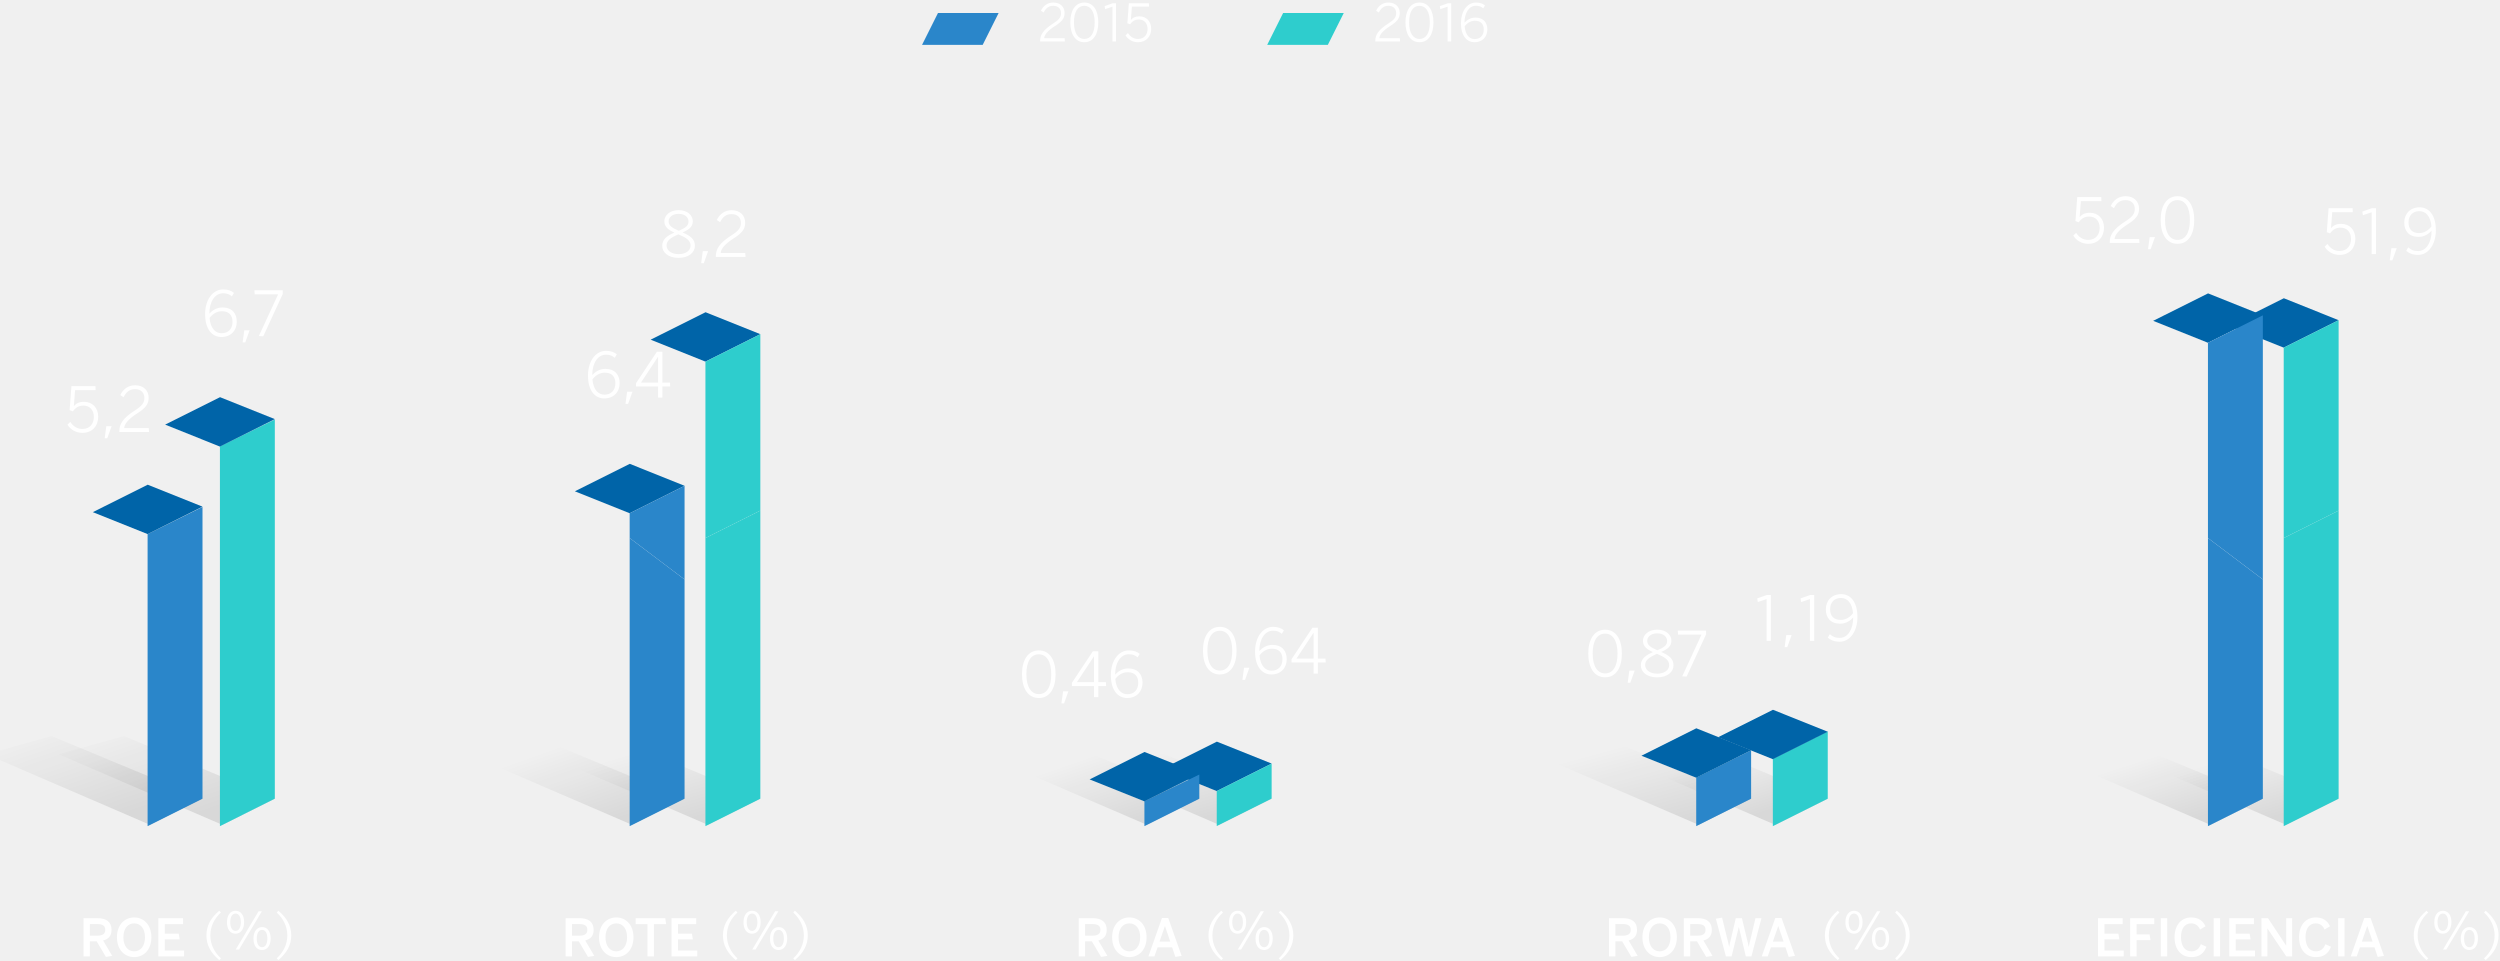
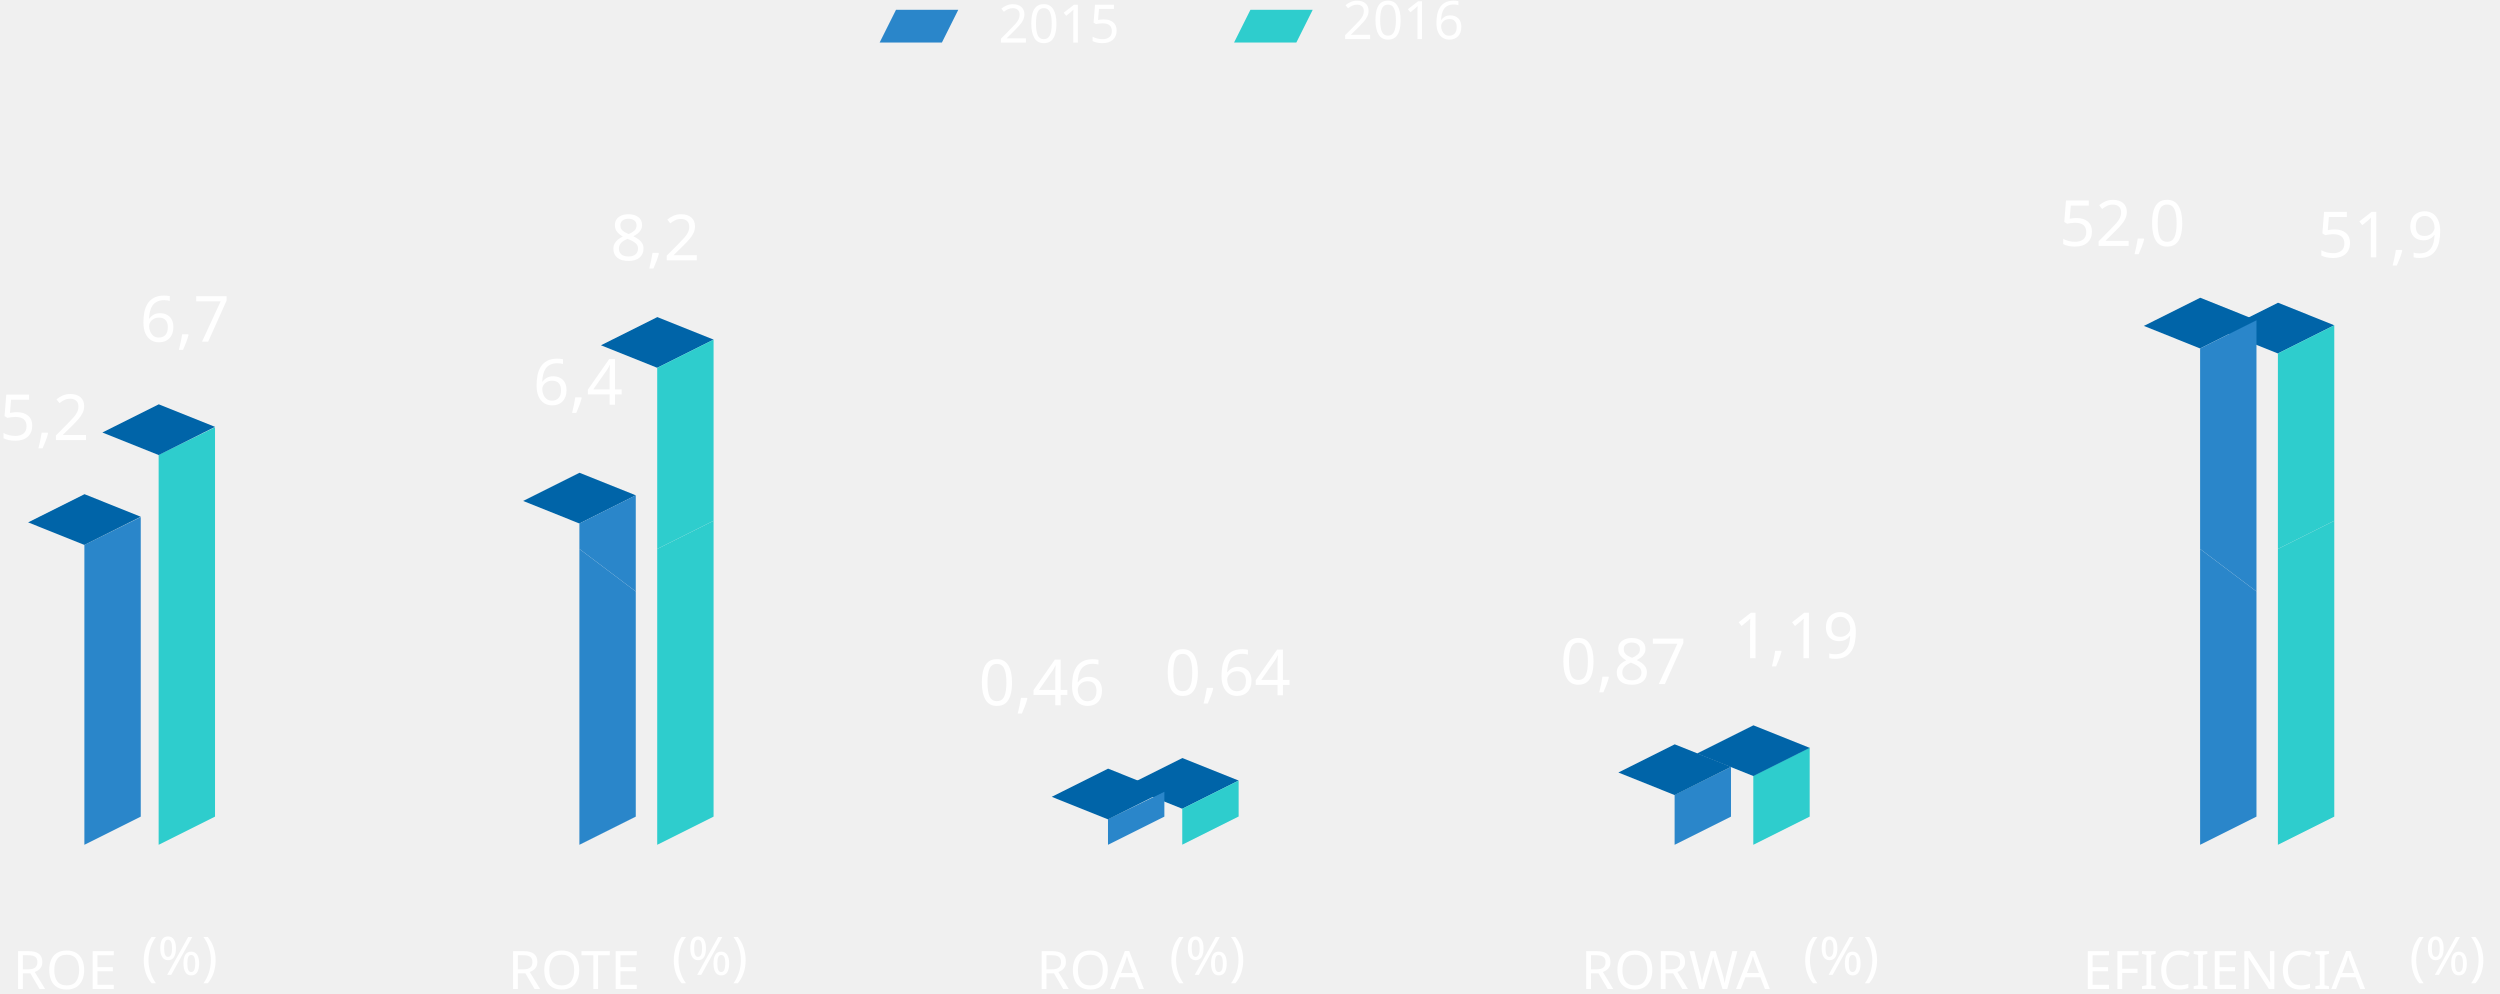
- <svg xmlns="http://www.w3.org/2000/svg" width="726px" height="279px" viewBox="0 0 726 279" version="1.1">
-   <defs>
-     <linearGradient x1="35.884%" y1="37.006%" x2="74.497%" y2="84.213%" id="linearGradient-1">
-       <stop stop-color="#000000" stop-opacity="0" offset="0%" />
-       <stop stop-color="#000000" offset="100%" />
-     </linearGradient>
-     <linearGradient x1="36.727%" y1="33.313%" x2="76.898%" y2="87.941%" id="linearGradient-2">
-       <stop stop-color="#000000" stop-opacity="0" offset="0%" />
-       <stop stop-color="#000000" offset="100%" />
-     </linearGradient>
-     <linearGradient x1="33.44%" y1="34.981%" x2="75.997%" y2="89.4%" id="linearGradient-3">
-       <stop stop-color="#000000" stop-opacity="0" offset="0%" />
-       <stop stop-color="#000000" offset="100%" />
-     </linearGradient>
-     <linearGradient x1="31.646%" y1="30.7%" x2="73.511%" y2="90.682%" id="linearGradient-4">
-       <stop stop-color="#000000" stop-opacity="0" offset="0%" />
-       <stop stop-color="#000000" offset="100%" />
-     </linearGradient>
-     <linearGradient x1="11.127%" y1="0%" x2="77.789%" y2="79.48%" id="linearGradient-5">
-       <stop stop-color="#000000" stop-opacity="0" offset="0%" />
-       <stop stop-color="#000000" offset="100%" />
-     </linearGradient>
-     <linearGradient x1="24.493%" y1="26.359%" x2="78.112%" y2="88.05%" id="linearGradient-6">
-       <stop stop-color="#000000" stop-opacity="0" offset="0%" />
-       <stop stop-color="#000000" offset="100%" />
-     </linearGradient>
-     <linearGradient x1="32.957%" y1="24.402%" x2="78.772%" y2="87.506%" id="linearGradient-7">
-       <stop stop-color="#000000" stop-opacity="0" offset="0%" />
-       <stop stop-color="#000000" offset="100%" />
-     </linearGradient>
-     <linearGradient x1="29.18%" y1="39.907%" x2="75.128%" y2="94.402%" id="linearGradient-8">
-       <stop stop-color="#000000" stop-opacity="0" offset="0%" />
-       <stop stop-color="#000000" offset="100%" />
-     </linearGradient>
-     <linearGradient x1="24.549%" y1="21.126%" x2="73.286%" y2="94.216%" id="linearGradient-9">
-       <stop stop-color="#000000" stop-opacity="0" offset="0%" />
-       <stop stop-color="#000000" offset="100%" />
-     </linearGradient>
-   </defs>
-   <g id="Page-1" stroke="none" stroke-width="1" fill="none" fill-rule="evenodd">
-     <g transform="translate(-4, 0)">
-       <polygon id="Fill-1" fill-opacity="0.1" fill="url(#linearGradient-1)" points="534.778 231.939 490.971 213.764 471.973 219.014 519.507 239.519" />
-       <polygon id="Fill-3" fill="#2ECDCD" points="518.835 239.911 534.778 231.939 534.778 212.417 518.835 220.389" />
-       <polygon id="Fill-4" fill="#0064A8" points="518.835 220.467 534.779 212.495 518.87 206.12 502.926 214.092" />
-       <polygon id="Fill-5" fill-opacity="0.1" fill="url(#linearGradient-2)" points="683.134 231.939 639.328 213.764 620.329 219.014 667.864 239.519" />
-       <polygon id="Fill-7" fill="#2ECDCD" points="667.191 239.911 683.134 231.939 683.134 148.273 667.191 156.245" />
-       <polygon id="Fill-8" fill="#0064A8" points="667.191 100.957 683.135 92.985 667.226 86.61 651.282 94.582" />
-       <polygon id="Fill-9" fill="#2ECDCD" points="667.191 100.957 667.191 156.246 683.134 148.274 683.134 92.985" />
-       <polygon id="Fill-10" fill-opacity="0.1" fill="url(#linearGradient-3)" points="661.131 231.939 617.324 213.764 598.326 219.014 645.861 239.519" />
-       <polygon id="Fill-12" fill="#2A86CA" points="645.188 239.911 661.131 231.939 661.131 168.273 645.188 156.245" />
-       <polygon id="Fill-13" fill="#0064A8" points="645.188 99.544 661.132 91.572 645.223 85.197 629.279 93.169" />
-       <polygon id="Fill-14" fill="#2A86CA" points="645.188 99.544 645.188 156.245 661.131 168.273 661.131 91.572" />
-       <polygon id="Fill-15" fill-opacity="0.1" fill="url(#linearGradient-4)" points="373.285 231.939 329.479 213.764 310.48 219.014 358.015 239.519" />
-       <polygon id="Fill-17" fill="#0064A8" points="357.342 229.717 373.286 221.745 357.377 215.37 341.433 223.342" />
-       <polygon id="Fill-18" fill="#2ECDCD" points="357.342 229.717 357.342 239.881 373.285 231.908 373.285 221.745" />
-       <g id="Group-20" transform="translate(28, 0.736)" fill="#FFFFFF">
-         <path d="M2.105,277 L2.105,272.62 L4.07,272.62 L6.755,277.15 L8.585,276.85 L5.945,272.38 C7.475,271.99 8.39,271.075 8.39,269.305 C8.39,266.95 6.86,265.9 4.235,265.9 L0.26,265.9 L0.26,277 L2.105,277 Z M2.105,267.61 L4.145,267.61 C5.735,267.61 6.56,268.045 6.56,269.275 C6.56,270.535 5.735,270.985 4.145,270.985 L2.105,270.985 L2.105,267.61 Z M14.97,277.21 C17.64,277.21 19.965,275.185 19.965,271.45 C19.965,267.715 17.64,265.69 14.97,265.69 C12.285,265.69 9.96,267.715 9.96,271.45 C9.96,275.185 12.285,277.21 14.97,277.21 Z M14.97,275.53 C13.095,275.53 11.835,273.97 11.835,271.45 C11.835,268.93 13.095,267.415 14.97,267.415 C16.845,267.415 18.105,268.93 18.105,271.45 C18.105,273.97 16.845,275.53 14.97,275.53 Z M29.455,277 L29.455,275.305 L23.86,275.305 L23.86,272.065 L28.18,272.065 L27.91,270.4 L23.86,270.4 L23.86,267.64 L29.155,267.64 L29.155,265.9 L21.985,265.9 L21.985,277 L29.455,277 Z" id="ROE-" />
-         <path d="M40.16,277.565 C38.285,275.855 37.085,273.56 37.085,270.905 C37.085,268.265 38.285,265.97 40.145,264.26 L39.68,263.735 C37.235,265.79 35.945,268.07 35.945,270.905 C35.945,273.755 37.235,276.02 39.68,278.075 L40.16,277.565 Z M44.4,270.41 C45.975,270.41 46.89,269 46.89,267.05 C46.89,265.04 45.945,263.75 44.415,263.75 C42.885,263.75 41.91,265.04 41.91,267.11 C41.91,269.06 42.795,270.41 44.4,270.41 Z M45.42,275 L52.05,263.9 L51.09,263.9 L44.46,275 L45.42,275 Z M44.415,269.6 C43.41,269.6 42.855,268.565 42.855,267.05 C42.855,265.655 43.395,264.56 44.4,264.56 C45.39,264.56 45.945,265.58 45.945,267.08 C45.945,268.49 45.405,269.6 44.415,269.6 Z M52.095,275.15 C53.685,275.15 54.6,273.74 54.6,271.805 C54.6,269.78 53.655,268.49 52.125,268.49 C50.595,268.49 49.605,269.795 49.605,271.85 C49.605,273.8 50.505,275.15 52.095,275.15 Z M52.11,274.34 C51.105,274.34 50.565,273.305 50.565,271.805 C50.565,270.395 51.09,269.3 52.095,269.3 C53.1,269.3 53.64,270.32 53.64,271.82 C53.64,273.23 53.115,274.34 52.11,274.34 Z M56.83,278.075 C59.275,276.02 60.58,273.755 60.58,270.905 C60.58,268.07 59.275,265.79 56.83,263.735 L56.365,264.26 C58.225,265.97 59.44,268.265 59.44,270.905 C59.44,273.56 58.225,275.855 56.365,277.565 L56.83,278.075 Z" id="(%)" />
-         <path d="M382.579,11.315 L382.504,10.355 L376.564,10.355 C376.609,9.365 377.629,8.15 379.624,6.875 C381.754,5.525 382.489,4.565 382.489,3.05 C382.489,1.265 381.244,0.005 379.219,0.005 C377.614,0.005 376.369,0.845 375.619,2.375 L376.414,2.9 C377.059,1.58 377.944,0.95 379.174,0.95 C380.674,0.95 381.454,1.835 381.454,3.11 C381.454,4.31 380.779,5.075 379.114,6.125 C376.189,8 375.394,9.47 375.394,11.075 L375.394,11.315 L382.579,11.315 Z M388.226,11.525 C390.836,11.525 392.276,9.23 392.276,5.765 C392.276,2.3 390.836,0.005 388.226,0.005 C385.616,0.005 384.146,2.3 384.146,5.765 C384.146,9.23 385.616,11.525 388.226,11.525 Z M388.226,10.58 C386.396,10.58 385.211,8.9 385.211,5.765 C385.211,2.63 386.336,0.95 388.226,0.95 C390.041,0.95 391.226,2.63 391.226,5.765 C391.226,8.9 390.101,10.58 388.226,10.58 Z M397.428,11.315 L397.428,0.215 L396.453,0.215 L394.128,1.04 L394.263,1.925 L396.393,1.205 L396.393,11.315 L397.428,11.315 Z M404.2,11.525 C406.495,11.525 407.92,9.935 407.92,7.835 C407.92,5.825 406.795,4.37 404.455,4.37 C403.045,4.37 401.995,5.09 401.29,5.855 C401.29,3.08 402.55,0.935 404.605,0.935 C405.595,0.935 406.135,1.205 406.735,1.685 L407.23,0.845 C406.645,0.365 405.865,0.005 404.62,0.005 C402.07,0.005 400.255,2.54 400.255,5.96 C400.255,9.77 402.04,11.525 404.2,11.525 Z M404.245,10.61 C402.775,10.61 401.56,9.47 401.335,6.92 C402.04,5.945 403.105,5.285 404.335,5.285 C406.135,5.285 406.885,6.38 406.885,7.85 C406.885,9.59 405.82,10.61 404.245,10.61 Z" id="2016" />
-       </g>
-       <path d="M27.946,125.705 C30.772,125.705 32.518,123.707 32.518,121.043 C32.518,118.379 30.808,116.687 28.396,116.687 C26.974,116.687 26.092,117.173 25.444,117.929 L25.804,113.303 L31.762,113.303 L31.726,112.133 L24.742,112.133 L24.22,119.099 L25.174,119.459 C25.894,118.415 26.848,117.785 28.216,117.785 C29.98,117.785 31.258,118.973 31.258,121.097 C31.258,122.861 30.232,124.571 27.928,124.571 C26.326,124.571 25.21,123.725 24.418,122.519 L23.59,123.329 C24.472,124.733 26.02,125.705 27.946,125.705 Z M35.156,127.271 L36.416,123.761 L34.868,123.761 L34.4,127.271 L35.156,127.271 Z M47.28,125.453 L47.19,124.301 L40.062,124.301 C40.116,123.113 41.34,121.655 43.734,120.125 C46.29,118.505 47.172,117.353 47.172,115.535 C47.172,113.393 45.678,111.881 43.248,111.881 C41.322,111.881 39.828,112.889 38.928,114.725 L39.882,115.355 C40.656,113.771 41.718,113.015 43.194,113.015 C44.994,113.015 45.93,114.077 45.93,115.607 C45.93,117.047 45.12,117.965 43.122,119.225 C39.612,121.475 38.658,123.239 38.658,125.165 L38.658,125.453 L47.28,125.453 Z" id="5,2" fill="#FFFFFF" />
-       <g id="Group-22" transform="translate(306, 0.736)" fill="#FFFFFF">
-         <path d="M7.245,11.314 L7.17,10.354 L1.23,10.354 C1.275,9.364 2.295,8.149 4.29,6.874 C6.42,5.524 7.155,4.564 7.155,3.049 C7.155,1.264 5.91,0.004 3.885,0.004 C2.28,0.004 1.035,0.844 0.285,2.374 L1.08,2.899 C1.725,1.579 2.61,0.949 3.84,0.949 C5.34,0.949 6.12,1.834 6.12,3.109 C6.12,4.309 5.445,5.074 3.78,6.124 C0.855,7.999 0.06,9.469 0.06,11.074 L0.06,11.314 L7.245,11.314 Z M12.892,11.524 C15.502,11.524 16.942,9.229 16.942,5.764 C16.942,2.299 15.502,0.004 12.892,0.004 C10.282,0.004 8.812,2.299 8.812,5.764 C8.812,9.229 10.282,11.524 12.892,11.524 Z M12.892,10.579 C11.062,10.579 9.877,8.899 9.877,5.764 C9.877,2.629 11.002,0.949 12.892,0.949 C14.707,0.949 15.892,2.629 15.892,5.764 C15.892,8.899 14.767,10.579 12.892,10.579 Z M22.094,11.314 L22.094,0.214 L21.119,0.214 L18.794,1.039 L18.929,1.924 L21.059,1.204 L21.059,11.314 L22.094,11.314 Z M28.491,11.524 C30.846,11.524 32.301,9.859 32.301,7.639 C32.301,5.419 30.876,4.009 28.866,4.009 C27.681,4.009 26.946,4.414 26.406,5.044 L26.706,1.189 L31.671,1.189 L31.641,0.214 L25.821,0.214 L25.386,6.019 L26.181,6.319 C26.781,5.449 27.576,4.924 28.716,4.924 C30.186,4.924 31.251,5.914 31.251,7.684 C31.251,9.154 30.396,10.579 28.476,10.579 C27.141,10.579 26.211,9.874 25.551,8.869 L24.861,9.544 C25.596,10.714 26.886,11.524 28.491,11.524 Z" id="2015" />
-       </g>
-       <path d="M68.298,97.871 C71.052,97.871 72.762,95.963 72.762,93.443 C72.762,91.031 71.412,89.285 68.604,89.285 C66.912,89.285 65.652,90.149 64.806,91.067 C64.806,87.737 66.318,85.163 68.784,85.163 C69.972,85.163 70.62,85.487 71.34,86.063 L71.934,85.055 C71.232,84.479 70.296,84.047 68.802,84.047 C65.742,84.047 63.564,87.089 63.564,91.193 C63.564,95.765 65.706,97.871 68.298,97.871 Z M68.352,96.773 C66.588,96.773 65.13,95.405 64.86,92.345 C65.706,91.175 66.984,90.383 68.46,90.383 C70.62,90.383 71.52,91.697 71.52,93.461 C71.52,95.549 70.242,96.773 68.352,96.773 Z M75.22,99.437 L76.48,95.927 L74.932,95.927 L74.464,99.437 L75.22,99.437 Z M80.45,97.655 L86.102,85.397 L86.102,84.299 L77.876,84.299 L77.966,85.469 L84.77,85.469 L79.172,97.583 L80.45,97.655 Z" id="6,7" fill="#FFFFFF" />
-       <path d="M179.484,115.709 C182.238,115.709 183.948,113.801 183.948,111.281 C183.948,108.869 182.598,107.123 179.79,107.123 C178.098,107.123 176.838,107.987 175.992,108.905 C175.992,105.575 177.504,103.001 179.97,103.001 C181.158,103.001 181.806,103.325 182.526,103.901 L183.12,102.893 C182.418,102.317 181.482,101.885 179.988,101.885 C176.928,101.885 174.75,104.927 174.75,109.031 C174.75,113.603 176.892,115.709 179.484,115.709 Z M179.538,114.611 C177.774,114.611 176.316,113.243 176.046,110.183 C176.892,109.013 178.17,108.221 179.646,108.221 C181.806,108.221 182.706,109.535 182.706,111.299 C182.706,113.387 181.428,114.611 179.538,114.611 Z M186.406,117.275 L187.666,113.765 L186.118,113.765 L185.65,117.275 L186.406,117.275 Z M196.352,115.457 L196.352,112.235 L198.62,112.235 L198.566,111.101 L196.352,111.101 L196.352,102.137 L194.768,102.137 L188.702,111.281 L188.702,112.235 L195.11,112.235 L195.11,115.457 L196.352,115.457 Z M195.074,103.631 L195.11,103.631 L195.11,111.101 L190.142,111.101 L195.074,103.631 Z" id="6,4" fill="#FFFFFF" />
-       <path d="M201.066,74.885 C204.054,74.885 205.8,73.283 205.8,71.393 C205.8,69.449 204.504,68.495 202.236,67.505 C204.126,66.659 205.188,65.831 205.188,64.247 C205.188,62.609 203.73,61.025 201.066,61.025 C198.456,61.025 196.926,62.609 196.926,64.247 C196.926,65.867 198.024,66.731 199.842,67.541 C197.646,68.495 196.314,69.521 196.314,71.393 C196.314,73.319 198.06,74.885 201.066,74.885 Z M201.12,67.019 C199.086,66.137 198.168,65.507 198.168,64.247 C198.168,63.185 199.158,62.105 201.066,62.105 C203.064,62.105 203.946,63.239 203.946,64.301 C203.946,65.543 203.118,66.155 201.12,67.019 Z M201.066,73.805 C199.032,73.805 197.574,72.779 197.574,71.321 C197.574,69.899 198.636,69.089 200.994,68.045 C203.28,68.999 204.54,69.827 204.54,71.321 C204.54,72.833 203.082,73.805 201.066,73.805 Z M208.384,76.433 L209.644,72.923 L208.096,72.923 L207.628,76.433 L208.384,76.433 Z M220.508,74.615 L220.418,73.463 L213.29,73.463 C213.344,72.275 214.568,70.817 216.962,69.287 C219.518,67.667 220.4,66.515 220.4,64.697 C220.4,62.555 218.906,61.043 216.476,61.043 C214.55,61.043 213.056,62.051 212.156,63.887 L213.11,64.517 C213.884,62.933 214.946,62.177 216.422,62.177 C218.222,62.177 219.158,63.239 219.158,64.769 C219.158,66.209 218.348,67.127 216.35,68.387 C212.84,70.637 211.886,72.401 211.886,74.327 L211.886,74.615 L220.508,74.615 Z" id="8,2" fill="#FFFFFF" />
-       <path d="M305.682,202.703 C308.814,202.703 310.542,199.949 310.542,195.791 C310.542,191.633 308.814,188.879 305.682,188.879 C302.55,188.879 300.786,191.633 300.786,195.791 C300.786,199.949 302.55,202.703 305.682,202.703 Z M305.682,201.569 C303.486,201.569 302.064,199.553 302.064,195.791 C302.064,192.029 303.414,190.013 305.682,190.013 C307.86,190.013 309.282,192.029 309.282,195.791 C309.282,199.553 307.932,201.569 305.682,201.569 Z M313,204.269 L314.26,200.759 L312.712,200.759 L312.244,204.269 L313,204.269 Z M322.946,202.451 L322.946,199.229 L325.214,199.229 L325.16,198.095 L322.946,198.095 L322.946,189.131 L321.362,189.131 L315.296,198.275 L315.296,199.229 L321.704,199.229 L321.704,202.451 L322.946,202.451 Z M321.668,190.625 L321.704,190.625 L321.704,198.095 L316.736,198.095 L321.668,190.625 Z M331.326,202.703 C334.08,202.703 335.79,200.795 335.79,198.275 C335.79,195.863 334.44,194.117 331.632,194.117 C329.94,194.117 328.68,194.981 327.834,195.899 C327.834,192.569 329.346,189.995 331.812,189.995 C333,189.995 333.648,190.319 334.368,190.895 L334.962,189.887 C334.26,189.311 333.324,188.879 331.83,188.879 C328.77,188.879 326.592,191.921 326.592,196.025 C326.592,200.597 328.734,202.703 331.326,202.703 Z M331.38,201.605 C329.616,201.605 328.158,200.237 327.888,197.177 C328.734,196.007 330.012,195.215 331.488,195.215 C333.648,195.215 334.548,196.529 334.548,198.293 C334.548,200.381 333.27,201.605 331.38,201.605 Z" id="0,46" fill="#FFFFFF" />
-       <path d="M358.242,195.863 C361.374,195.863 363.102,193.109 363.102,188.951 C363.102,184.793 361.374,182.039 358.242,182.039 C355.11,182.039 353.346,184.793 353.346,188.951 C353.346,193.109 355.11,195.863 358.242,195.863 Z M358.242,194.729 C356.046,194.729 354.624,192.713 354.624,188.951 C354.624,185.189 355.974,183.173 358.242,183.173 C360.42,183.173 361.842,185.189 361.842,188.951 C361.842,192.713 360.492,194.729 358.242,194.729 Z M365.56,197.429 L366.82,193.919 L365.272,193.919 L364.804,197.429 L365.56,197.429 Z M373.202,195.863 C375.956,195.863 377.666,193.955 377.666,191.435 C377.666,189.023 376.316,187.277 373.508,187.277 C371.816,187.277 370.556,188.141 369.71,189.059 C369.71,185.729 371.222,183.155 373.688,183.155 C374.876,183.155 375.524,183.479 376.244,184.055 L376.838,183.047 C376.136,182.471 375.2,182.039 373.706,182.039 C370.646,182.039 368.468,185.081 368.468,189.185 C368.468,193.757 370.61,195.863 373.202,195.863 Z M373.256,194.765 C371.492,194.765 370.034,193.397 369.764,190.337 C370.61,189.167 371.888,188.375 373.364,188.375 C375.524,188.375 376.424,189.689 376.424,191.453 C376.424,193.541 375.146,194.765 373.256,194.765 Z M386.712,195.611 L386.712,192.389 L388.98,192.389 L388.926,191.255 L386.712,191.255 L386.712,182.291 L385.128,182.291 L379.062,191.435 L379.062,192.389 L385.47,192.389 L385.47,195.611 L386.712,195.611 Z M385.434,183.785 L385.47,183.785 L385.47,191.255 L380.502,191.255 L385.434,183.785 Z" id="0,64" fill="#FFFFFF" />
-       <path d="M470.13,196.691 C473.262,196.691 474.99,193.937 474.99,189.779 C474.99,185.621 473.262,182.867 470.13,182.867 C466.998,182.867 465.234,185.621 465.234,189.779 C465.234,193.937 466.998,196.691 470.13,196.691 Z M470.13,195.557 C467.934,195.557 466.512,193.541 466.512,189.779 C466.512,186.017 467.862,184.001 470.13,184.001 C472.308,184.001 473.73,186.017 473.73,189.779 C473.73,193.541 472.38,195.557 470.13,195.557 Z M477.448,198.257 L478.708,194.747 L477.16,194.747 L476.692,198.257 L477.448,198.257 Z M485.252,196.709 C488.24,196.709 489.986,195.107 489.986,193.217 C489.986,191.273 488.69,190.319 486.422,189.329 C488.312,188.483 489.374,187.655 489.374,186.071 C489.374,184.433 487.916,182.849 485.252,182.849 C482.642,182.849 481.112,184.433 481.112,186.071 C481.112,187.691 482.21,188.555 484.028,189.365 C481.832,190.319 480.5,191.345 480.5,193.217 C480.5,195.143 482.246,196.709 485.252,196.709 Z M485.306,188.843 C483.272,187.961 482.354,187.331 482.354,186.071 C482.354,185.009 483.344,183.929 485.252,183.929 C487.25,183.929 488.132,185.063 488.132,186.125 C488.132,187.367 487.304,187.979 485.306,188.843 Z M485.252,195.629 C483.218,195.629 481.76,194.603 481.76,193.145 C481.76,191.723 482.822,190.913 485.18,189.869 C487.466,190.823 488.726,191.651 488.726,193.145 C488.726,194.657 487.268,195.629 485.252,195.629 Z M493.794,196.475 L499.446,184.217 L499.446,183.119 L491.22,183.119 L491.31,184.289 L498.114,184.289 L492.516,196.403 L493.794,196.475 Z" id="0,87" fill="#FFFFFF" />
-       <path d="M518.262,186.107 L518.262,172.787 L517.092,172.787 L514.302,173.777 L514.464,174.839 L517.02,173.975 L517.02,186.107 L518.262,186.107 Z M523.024,187.925 L524.284,184.415 L522.736,184.415 L522.268,187.925 L523.024,187.925 Z M530.846,186.107 L530.846,172.787 L529.676,172.787 L526.886,173.777 L527.048,174.839 L529.604,173.975 L529.604,186.107 L530.846,186.107 Z M538.524,180.023 C536.364,180.023 535.464,178.709 535.464,176.945 C535.464,174.857 536.724,173.651 538.632,173.651 C540.378,173.651 541.854,175.001 542.124,178.061 C541.278,179.231 540,180.023 538.524,180.023 Z M538.236,186.359 C541.242,186.359 543.402,183.317 543.402,179.213 C543.402,174.641 541.278,172.535 538.686,172.535 C535.932,172.535 534.222,174.443 534.222,176.963 C534.222,179.375 535.572,181.121 538.38,181.121 C540.072,181.121 541.314,180.257 542.16,179.339 C542.178,182.651 540.666,185.243 538.236,185.243 C536.868,185.243 536.202,184.847 535.374,184.163 L534.798,185.171 C535.554,185.837 536.616,186.359 538.236,186.359 Z" id="1,19" fill="#FFFFFF" />
-       <polygon id="Fill-23" fill="#2ECDCD" points="394.233 3.768 389.6 13.034 371.991 13.034 376.624 3.768" />
-       <polygon id="Fill-24" fill="#2A86CA" points="294.001 3.768 289.368 13.034 271.759 13.034 276.392 3.768" />
-       <polygon id="Fill-25" fill-opacity="0.1" fill="url(#linearGradient-5)" points="0 219.013 47.534 239.519 62.805 231.939 18.998 213.765" />
-       <polygon id="Fill-27" fill-opacity="0.1" fill="url(#linearGradient-5)" points="83.808 231.939 40.002 213.764 21.003 219.014 68.538 239.519" />
-       <polygon id="Fill-29" fill-opacity="0.1" fill="url(#linearGradient-6)" points="202.798 231.939 158.991 213.764 139.992 219.014 187.527 239.519" />
-       <polygon id="Fill-31" fill-opacity="0.1" fill="url(#linearGradient-7)" points="224.801 231.939 180.994 213.764 161.996 219.014 209.53 239.519" />
-       <polygon id="Fill-33" fill="#2A86CA" points="46.862 239.911 62.805 231.939 62.805 147.209 46.862 155.103" />
-       <polygon id="Fill-34" fill="#0064A8" points="46.862 155.103 62.806 147.131 46.897 140.756 30.953 148.728" />
-       <polygon id="Fill-35" fill="#2ECDCD" points="67.865 239.911 83.808 231.939 83.808 121.823 67.865 129.643" />
-       <polygon id="Fill-36" fill="#0064A8" points="67.865 129.687 83.809 121.715 67.9 115.34 51.956 123.312" />
-       <g id="Group-38" transform="translate(168, 263.736)" fill="#FFFFFF">
-         <path d="M2.105,14 L2.105,9.62 L4.07,9.62 L6.755,14.15 L8.585,13.85 L5.945,9.38 C7.475,8.99 8.39,8.075 8.39,6.305 C8.39,3.95 6.86,2.9 4.235,2.9 L0.26,2.9 L0.26,14 L2.105,14 Z M2.105,4.61 L4.145,4.61 C5.735,4.61 6.56,5.045 6.56,6.275 C6.56,7.535 5.735,7.985 4.145,7.985 L2.105,7.985 L2.105,4.61 Z M14.97,14.21 C17.64,14.21 19.965,12.185 19.965,8.45 C19.965,4.715 17.64,2.69 14.97,2.69 C12.285,2.69 9.96,4.715 9.96,8.45 C9.96,12.185 12.285,14.21 14.97,14.21 Z M14.97,12.53 C13.095,12.53 11.835,10.97 11.835,8.45 C11.835,5.93 13.095,4.415 14.97,4.415 C16.845,4.415 18.105,5.93 18.105,8.45 C18.105,10.97 16.845,12.53 14.97,12.53 Z M25.9,14 L25.9,4.64 L29.455,4.64 L29.185,2.9 L20.605,2.9 L20.605,4.64 L24.025,4.64 L24.025,14 L25.9,14 Z M38.48,14 L38.48,12.305 L32.885,12.305 L32.885,9.065 L37.205,9.065 L36.935,7.4 L32.885,7.4 L32.885,4.64 L38.18,4.64 L38.18,2.9 L31.01,2.9 L31.01,14 L38.48,14 Z" id="ROTE-" />
-         <path d="M50.16,14.565 C48.285,12.855 47.085,10.56 47.085,7.905 C47.085,5.265 48.285,2.97 50.145,1.26 L49.68,0.735 C47.235,2.79 45.945,5.07 45.945,7.905 C45.945,10.755 47.235,13.02 49.68,15.075 L50.16,14.565 Z M54.4,7.41 C55.975,7.41 56.89,6 56.89,4.05 C56.89,2.04 55.945,0.75 54.415,0.75 C52.885,0.75 51.91,2.04 51.91,4.11 C51.91,6.06 52.795,7.41 54.4,7.41 Z M55.42,12 L62.05,0.9 L61.09,0.9 L54.46,12 L55.42,12 Z M54.415,6.6 C53.41,6.6 52.855,5.565 52.855,4.05 C52.855,2.655 53.395,1.56 54.4,1.56 C55.39,1.56 55.945,2.58 55.945,4.08 C55.945,5.49 55.405,6.6 54.415,6.6 Z M62.095,12.15 C63.685,12.15 64.6,10.74 64.6,8.805 C64.6,6.78 63.655,5.49 62.125,5.49 C60.595,5.49 59.605,6.795 59.605,8.85 C59.605,10.8 60.505,12.15 62.095,12.15 Z M62.11,11.34 C61.105,11.34 60.565,10.305 60.565,8.805 C60.565,7.395 61.09,6.3 62.095,6.3 C63.1,6.3 63.64,7.32 63.64,8.82 C63.64,10.23 63.115,11.34 62.11,11.34 Z M66.83,15.075 C69.275,13.02 70.58,10.755 70.58,7.905 C70.58,5.07 69.275,2.79 66.83,0.735 L66.365,1.26 C68.225,2.97 69.44,5.265 69.44,7.905 C69.44,10.56 68.225,12.855 66.365,14.565 L66.83,15.075 Z" id="(%)" />
-       </g>
-       <polygon id="Fill-39" fill="#2A86CA" points="186.854 239.911 202.797 231.939 202.797 168.273 186.854 156.245" />
-       <polygon id="Fill-40" fill="#0064A8" points="186.854 149.046 202.798 141.074 186.889 134.699 170.945 142.671" />
-       <polygon id="Fill-41" fill="#2A86CA" points="186.854 149.046 186.854 156.246 202.797 168.274 202.797 141.074" />
-       <polygon id="Fill-42" fill="#2ECDCD" points="208.858 239.911 224.801 231.939 224.801 148.273 208.858 156.245" />
-       <polygon id="Fill-43" fill="#0064A8" points="208.858 105.016 224.802 97.044 208.893 90.669 192.949 98.641" />
-       <polygon id="Fill-44" fill="#2ECDCD" points="208.858 105.016 208.858 156.245 224.801 148.274 224.801 97.044" />
-       <path d="M683.424,74.026 C686.25,74.026 687.996,72.028 687.996,69.364 C687.996,66.7 686.286,65.008 683.874,65.008 C682.452,65.008 681.57,65.494 680.922,66.25 L681.282,61.624 L687.24,61.624 L687.204,60.454 L680.22,60.454 L679.698,67.42 L680.652,67.78 C681.372,66.736 682.326,66.106 683.694,66.106 C685.458,66.106 686.736,67.294 686.736,69.418 C686.736,71.182 685.71,72.892 683.406,72.892 C681.804,72.892 680.688,72.046 679.896,70.84 L679.068,71.65 C679.95,73.054 681.498,74.026 683.424,74.026 Z M693.982,73.774 L693.982,60.454 L692.812,60.454 L690.022,61.444 L690.184,62.506 L692.74,61.642 L692.74,73.774 L693.982,73.774 Z M698.744,75.592 L700.004,72.082 L698.456,72.082 L697.988,75.592 L698.744,75.592 Z M706.494,67.69 C704.334,67.69 703.434,66.376 703.434,64.612 C703.434,62.524 704.694,61.318 706.602,61.318 C708.348,61.318 709.824,62.668 710.094,65.728 C709.248,66.898 707.97,67.69 706.494,67.69 Z M706.206,74.026 C709.212,74.026 711.372,70.984 711.372,66.88 C711.372,62.308 709.248,60.202 706.656,60.202 C703.902,60.202 702.192,62.11 702.192,64.63 C702.192,67.042 703.542,68.788 706.35,68.788 C708.042,68.788 709.284,67.924 710.13,67.006 C710.148,70.318 708.636,72.91 706.206,72.91 C704.838,72.91 704.172,72.514 703.344,71.83 L702.768,72.838 C703.524,73.504 704.586,74.026 706.206,74.026 Z" id="51,9" fill="#FFFFFF" />
-       <path d="M610.434,70.804 C613.26,70.804 615.006,68.806 615.006,66.142 C615.006,63.478 613.296,61.786 610.884,61.786 C609.462,61.786 608.58,62.272 607.932,63.028 L608.292,58.402 L614.25,58.402 L614.214,57.232 L607.23,57.232 L606.708,64.198 L607.662,64.558 C608.382,63.514 609.336,62.884 610.704,62.884 C612.468,62.884 613.746,64.072 613.746,66.196 C613.746,67.96 612.72,69.67 610.416,69.67 C608.814,69.67 607.698,68.824 606.906,67.618 L606.078,68.428 C606.96,69.832 608.508,70.804 610.434,70.804 Z M625.294,70.552 L625.204,69.4 L618.076,69.4 C618.13,68.212 619.354,66.754 621.748,65.224 C624.304,63.604 625.186,62.452 625.186,60.634 C625.186,58.492 623.692,56.98 621.262,56.98 C619.336,56.98 617.842,57.988 616.942,59.824 L617.896,60.454 C618.67,58.87 619.732,58.114 621.208,58.114 C623.008,58.114 623.944,59.176 623.944,60.706 C623.944,62.146 623.134,63.064 621.136,64.324 C617.626,66.574 616.672,68.338 616.672,70.264 L616.672,70.552 L625.294,70.552 Z M628.544,72.37 L629.804,68.86 L628.256,68.86 L627.788,72.37 L628.544,72.37 Z M636.348,70.804 C639.48,70.804 641.208,68.05 641.208,63.892 C641.208,59.734 639.48,56.98 636.348,56.98 C633.216,56.98 631.452,59.734 631.452,63.892 C631.452,68.05 633.216,70.804 636.348,70.804 Z M636.348,69.67 C634.152,69.67 632.73,67.654 632.73,63.892 C632.73,60.13 634.08,58.114 636.348,58.114 C638.526,58.114 639.948,60.13 639.948,63.892 C639.948,67.654 638.598,69.67 636.348,69.67 Z" id="52,0" fill="#FFFFFF" />
-       <g id="Group-46" transform="translate(317, 263.736)" fill="#FFFFFF">
-         <path d="M303.73,14 L303.73,12.305 L298.135,12.305 L298.135,9.065 L302.455,9.065 L302.185,7.4 L298.135,7.4 L298.135,4.64 L303.43,4.64 L303.43,2.9 L296.26,2.9 L296.26,14 L303.73,14 Z M307.475,14 L307.475,9.275 L311.51,9.275 L311.24,7.61 L307.475,7.61 L307.475,4.64 L312.59,4.64 L312.59,2.9 L305.6,2.9 L305.6,14 L307.475,14 Z M316.35,14 L316.35,2.9 L314.49,2.9 L314.49,14 L316.35,14 Z M323.41,14.21 C325.735,14.21 327.085,13.025 327.745,11.195 L326.125,10.46 C325.69,11.705 324.79,12.53 323.41,12.53 C321.475,12.53 320.365,10.97 320.365,8.405 C320.365,5.975 321.415,4.415 323.305,4.415 C324.64,4.415 325.45,5.165 325.885,6.2 L327.475,5.255 C326.71,3.605 325.405,2.69 323.305,2.69 C320.575,2.69 318.49,4.775 318.49,8.42 C318.49,12.17 320.545,14.21 323.41,14.21 Z M331.7,14 L331.7,2.9 L329.84,2.9 L329.84,14 L331.7,14 Z M341.85,14 L341.85,12.305 L336.255,12.305 L336.255,9.065 L340.575,9.065 L340.305,7.4 L336.255,7.4 L336.255,4.64 L341.55,4.64 L341.55,2.9 L334.38,2.9 L334.38,14 L341.85,14 Z M345.445,14 L345.445,5.915 L345.475,5.915 L350.935,14 L352.645,14 L352.645,2.9 L350.905,2.9 L350.905,10.835 L350.875,10.835 L345.625,2.9 L343.72,2.9 L343.72,14 L345.445,14 Z M359.57,14.21 C361.895,14.21 363.245,13.025 363.905,11.195 L362.285,10.46 C361.85,11.705 360.95,12.53 359.57,12.53 C357.635,12.53 356.525,10.97 356.525,8.405 C356.525,5.975 357.575,4.415 359.465,4.415 C360.8,4.415 361.61,5.165 362.045,6.2 L363.635,5.255 C362.87,3.605 361.565,2.69 359.465,2.69 C356.735,2.69 354.65,4.775 354.65,8.42 C354.65,12.17 356.705,14.21 359.57,14.21 Z M367.86,14 L367.86,2.9 L366,2.9 L366,14 L367.86,14 Z M371.395,14 L372.325,11.36 L376.54,11.36 L377.485,14.15 L379.3,13.85 L375.415,2.855 L373.585,2.855 L369.655,14 L371.395,14 Z M374.44,5.21 L374.47,5.21 L376,9.71 L372.88,9.71 L374.44,5.21 Z" id="EFICIENCIA-" />
-         <path d="M392.16,14.565 C390.285,12.855 389.085,10.56 389.085,7.905 C389.085,5.265 390.285,2.97 392.145,1.26 L391.68,0.735 C389.235,2.79 387.945,5.07 387.945,7.905 C387.945,10.755 389.235,13.02 391.68,15.075 L392.16,14.565 Z M396.4,7.41 C397.975,7.41 398.89,6 398.89,4.05 C398.89,2.04 397.945,0.75 396.415,0.75 C394.885,0.75 393.91,2.04 393.91,4.11 C393.91,6.06 394.795,7.41 396.4,7.41 Z M397.42,12 L404.05,0.9 L403.09,0.9 L396.46,12 L397.42,12 Z M396.415,6.6 C395.41,6.6 394.855,5.565 394.855,4.05 C394.855,2.655 395.395,1.56 396.4,1.56 C397.39,1.56 397.945,2.58 397.945,4.08 C397.945,5.49 397.405,6.6 396.415,6.6 Z M404.095,12.15 C405.685,12.15 406.6,10.74 406.6,8.805 C406.6,6.78 405.655,5.49 404.125,5.49 C402.595,5.49 401.605,6.795 401.605,8.85 C401.605,10.8 402.505,12.15 404.095,12.15 Z M404.11,11.34 C403.105,11.34 402.565,10.305 402.565,8.805 C402.565,7.395 403.09,6.3 404.095,6.3 C405.1,6.3 405.64,7.32 405.64,8.82 C405.64,10.23 405.115,11.34 404.11,11.34 Z M408.83,15.075 C411.275,13.02 412.58,10.755 412.58,7.905 C412.58,5.07 411.275,2.79 408.83,0.735 L408.365,1.26 C410.225,2.97 411.44,5.265 411.44,7.905 C411.44,10.56 410.225,12.855 408.365,14.565 L408.83,15.075 Z" id="(%)" />
-         <path d="M2.105,14 L2.105,9.62 L4.07,9.62 L6.755,14.15 L8.585,13.85 L5.945,9.38 C7.475,8.99 8.39,8.075 8.39,6.305 C8.39,3.95 6.86,2.9 4.235,2.9 L0.26,2.9 L0.26,14 L2.105,14 Z M2.105,4.61 L4.145,4.61 C5.735,4.61 6.56,5.045 6.56,6.275 C6.56,7.535 5.735,7.985 4.145,7.985 L2.105,7.985 L2.105,4.61 Z M14.97,14.21 C17.64,14.21 19.965,12.185 19.965,8.45 C19.965,4.715 17.64,2.69 14.97,2.69 C12.285,2.69 9.96,4.715 9.96,8.45 C9.96,12.185 12.285,14.21 14.97,14.21 Z M14.97,12.53 C13.095,12.53 11.835,10.97 11.835,8.45 C11.835,5.93 13.095,4.415 14.97,4.415 C16.845,4.415 18.105,5.93 18.105,8.45 C18.105,10.97 16.845,12.53 14.97,12.53 Z M22.24,14 L23.17,11.36 L27.385,11.36 L28.33,14.15 L30.145,13.85 L26.26,2.855 L24.43,2.855 L20.5,14 L22.24,14 Z M25.285,5.21 L25.315,5.21 L26.845,9.71 L23.725,9.71 L25.285,5.21 Z" id="ROA-" />
-         <path d="M42.16,14.565 C40.285,12.855 39.085,10.56 39.085,7.905 C39.085,5.265 40.285,2.97 42.145,1.26 L41.68,0.735 C39.235,2.79 37.945,5.07 37.945,7.905 C37.945,10.755 39.235,13.02 41.68,15.075 L42.16,14.565 Z M46.4,7.41 C47.975,7.41 48.89,6 48.89,4.05 C48.89,2.04 47.945,0.75 46.415,0.75 C44.885,0.75 43.91,2.04 43.91,4.11 C43.91,6.06 44.795,7.41 46.4,7.41 Z M47.42,12 L54.05,0.9 L53.09,0.9 L46.46,12 L47.42,12 Z M46.415,6.6 C45.41,6.6 44.855,5.565 44.855,4.05 C44.855,2.655 45.395,1.56 46.4,1.56 C47.39,1.56 47.945,2.58 47.945,4.08 C47.945,5.49 47.405,6.6 46.415,6.6 Z M54.095,12.15 C55.685,12.15 56.6,10.74 56.6,8.805 C56.6,6.78 55.655,5.49 54.125,5.49 C52.595,5.49 51.605,6.795 51.605,8.85 C51.605,10.8 52.505,12.15 54.095,12.15 Z M54.11,11.34 C53.105,11.34 52.565,10.305 52.565,8.805 C52.565,7.395 53.09,6.3 54.095,6.3 C55.1,6.3 55.64,7.32 55.64,8.82 C55.64,10.23 55.115,11.34 54.11,11.34 Z M58.83,15.075 C61.275,13.02 62.58,10.755 62.58,7.905 C62.58,5.07 61.275,2.79 58.83,0.735 L58.365,1.26 C60.225,2.97 61.44,5.265 61.44,7.905 C61.44,10.56 60.225,12.855 58.365,14.565 L58.83,15.075 Z" id="(%)" />
-       </g>
-       <polygon id="Fill-47" fill-opacity="0.1" fill="url(#linearGradient-8)" points="352.282 231.939 308.475 213.764 289.477 219.014 337.012 239.519" />
-       <polygon id="Fill-49" fill="#2A86CA" points="336.339 239.911 352.282 231.939 352.282 224.917 336.339 232.667" />
-       <polygon id="Fill-50" fill="#0064A8" points="336.339 232.717 352.283 224.745 336.374 218.37 320.43 226.342" />
-       <g id="Group-52" transform="translate(471, 263.736)" fill="#FFFFFF">
-         <path d="M2.105,14 L2.105,9.62 L4.07,9.62 L6.755,14.15 L8.585,13.85 L5.945,9.38 C7.475,8.99 8.39,8.075 8.39,6.305 C8.39,3.95 6.86,2.9 4.235,2.9 L0.26,2.9 L0.26,14 L2.105,14 Z M2.105,4.61 L4.145,4.61 C5.735,4.61 6.56,5.045 6.56,6.275 C6.56,7.535 5.735,7.985 4.145,7.985 L2.105,7.985 L2.105,4.61 Z M14.97,14.21 C17.64,14.21 19.965,12.185 19.965,8.45 C19.965,4.715 17.64,2.69 14.97,2.69 C12.285,2.69 9.96,4.715 9.96,8.45 C9.96,12.185 12.285,14.21 14.97,14.21 Z M14.97,12.53 C13.095,12.53 11.835,10.97 11.835,8.45 C11.835,5.93 13.095,4.415 14.97,4.415 C16.845,4.415 18.105,5.93 18.105,8.45 C18.105,10.97 16.845,12.53 14.97,12.53 Z M23.83,14 L23.83,9.62 L25.795,9.62 L28.48,14.15 L30.31,13.85 L27.67,9.38 C29.2,8.99 30.115,8.075 30.115,6.305 C30.115,3.95 28.585,2.9 25.96,2.9 L21.985,2.9 L21.985,14 L23.83,14 Z M23.83,4.61 L25.87,4.61 C27.46,4.61 28.285,5.045 28.285,6.275 C28.285,7.535 27.46,7.985 25.87,7.985 L23.83,7.985 L23.83,4.61 Z M35.855,14 L37.94,5.48 L37.97,5.48 L39.98,14 L41.615,14 L44.525,2.9 L42.785,2.9 L41.405,8.75 C41.18,9.68 41.015,10.28 40.85,11.225 L40.82,11.225 C40.67,10.31 40.475,9.635 40.25,8.705 L38.855,2.9 L37.07,2.9 L35.735,8.66 C35.51,9.545 35.3,10.385 35.165,11.225 L35.135,11.225 C34.985,10.355 34.775,9.545 34.535,8.645 L33.095,2.75 L31.28,3.05 L34.205,14 L35.855,14 Z M46.35,14 L47.28,11.36 L51.495,11.36 L52.44,14.15 L54.255,13.85 L50.37,2.855 L48.54,2.855 L44.61,14 L46.35,14 Z M49.395,5.21 L49.425,5.21 L50.955,9.71 L47.835,9.71 L49.395,5.21 Z" id="RORWA-" />
-         <path d="M67.16,14.565 C65.285,12.855 64.085,10.56 64.085,7.905 C64.085,5.265 65.285,2.97 67.145,1.26 L66.68,0.735 C64.235,2.79 62.945,5.07 62.945,7.905 C62.945,10.755 64.235,13.02 66.68,15.075 L67.16,14.565 Z M71.4,7.41 C72.975,7.41 73.89,6 73.89,4.05 C73.89,2.04 72.945,0.75 71.415,0.75 C69.885,0.75 68.91,2.04 68.91,4.11 C68.91,6.06 69.795,7.41 71.4,7.41 Z M72.42,12 L79.05,0.9 L78.09,0.9 L71.46,12 L72.42,12 Z M71.415,6.6 C70.41,6.6 69.855,5.565 69.855,4.05 C69.855,2.655 70.395,1.56 71.4,1.56 C72.39,1.56 72.945,2.58 72.945,4.08 C72.945,5.49 72.405,6.6 71.415,6.6 Z M79.095,12.15 C80.685,12.15 81.6,10.74 81.6,8.805 C81.6,6.78 80.655,5.49 79.125,5.49 C77.595,5.49 76.605,6.795 76.605,8.85 C76.605,10.8 77.505,12.15 79.095,12.15 Z M79.11,11.34 C78.105,11.34 77.565,10.305 77.565,8.805 C77.565,7.395 78.09,6.3 79.095,6.3 C80.1,6.3 80.64,7.32 80.64,8.82 C80.64,10.23 80.115,11.34 79.11,11.34 Z M83.83,15.075 C86.275,13.02 87.58,10.755 87.58,7.905 C87.58,5.07 86.275,2.79 83.83,0.735 L83.365,1.26 C85.225,2.97 86.44,5.265 86.44,7.905 C86.44,10.56 85.225,12.855 83.365,14.565 L83.83,15.075 Z" id="(%)" />
-       </g>
-       <polygon id="Fill-53" fill-opacity="0.1" fill="url(#linearGradient-9)" points="512.524 231.939 468.718 213.764 449.719 219.014 497.254 239.519" />
-       <polygon id="Fill-55" fill="#2A86CA" points="496.581 239.911 512.524 231.939 512.524 217.873 496.581 225.792" />
-       <polygon id="Fill-56" fill="#0064A8" points="496.581 225.842 512.525 217.87 496.616 211.495 480.672 219.467" />
+ <svg xmlns="http://www.w3.org/2000/svg" width="707" height="281" viewBox="0 0 707 281">
+   <g fill="none" fill-rule="evenodd">
+     <path d="M511.778 230.939l-43.807-18.175-18.998 5.25 47.534 20.505z" />
+     <path fill="#2ECDCD" d="M495.835 238.911l15.943-7.972v-19.522l-15.943 7.972z" />
+     <path fill="#0064A8" d="M495.835 219.467l15.944-7.972-15.91-6.375-15.943 7.972z" />
+     <path d="M660.134 230.939l-43.806-18.175-18.999 5.25 47.535 20.505z" />
+     <path fill="#2ECDCD" d="M644.191 238.911l15.943-7.972v-83.666l-15.943 7.972z" />
+     <path fill="#0064A8" d="M644.191 99.957l15.944-7.972-15.909-6.375-15.944 7.972z" />
+     <path fill="#2ECDCD" d="M644.191 99.957v55.289l15.943-7.972v-55.29z" />
+     <path d="M638.131 230.939l-43.807-18.175-18.998 5.25 47.535 20.505z" />
+     <path fill="#2A86CA" d="M622.188 238.911l15.943-7.972v-63.666l-15.943-12.028z" />
+     <path fill="#0064A8" d="M622.188 98.544l15.944-7.972-15.91-6.375-15.943 7.972z" />
+     <path fill="#2A86CA" d="M622.188 98.544v56.701l15.943 12.028v-76.7z" />
+     <path d="M350.285 230.939l-43.806-18.175-18.999 5.25 47.535 20.505z" />
+     <path fill="#0064A8" d="M334.342 228.717l15.944-7.972-15.909-6.375-15.944 7.972z" />
+     <path fill="#2ECDCD" d="M334.342 228.717v10.164l15.943-7.973v-10.163z" />
+     <g font-size="15" fill="#FFF">
+       <text font-family="BentonSansBBVA-Medium, Benton Sans BBVA" font-weight="400" letter-spacing=".025" transform="translate(3 -3.264)">
+         <tspan x=".654" y="282.95">ROE</tspan>
+       </text>
+       <text font-family="BentonSansBBVA-Book, Benton Sans BBVA" font-weight="300" letter-spacing=".025" transform="translate(3 -3.264)">
+         <tspan x="37.059" y="278.95">(%)</tspan>
+       </text>
+       <text font-family="BentonSansBBVA-Book, Benton Sans BBVA" font-weight="300" letter-spacing="-.008" transform="translate(3 -3.264)">
+         <tspan x="376.674" y="14.315">2016</tspan>
+       </text>
    </g>
+     <text font-family="BentonSansBBVA-Book, Benton Sans BBVA" font-size="18" font-weight="300" letter-spacing="-.008" fill="#FFF" transform="translate(-23 -4)">
+       <tspan x="22.852" y="128.453">5,2</tspan>
+     </text>
+     <text transform="translate(282 -2.264)" font-size="15" font-family="BentonSansBBVA-Book, Benton Sans BBVA" letter-spacing="-.008" fill="#FFF" font-weight="300">
+       <tspan x=".34" y="14.314">2015</tspan>
+     </text>
+     <text font-family="BentonSansBBVA-Book, Benton Sans BBVA" font-size="18" font-weight="300" letter-spacing="-.008" fill="#FFF" transform="translate(-23 -4)">
+       <tspan x="62.574" y="100.619">6,7</tspan>
+     </text>
+     <text font-family="BentonSansBBVA-Book, Benton Sans BBVA" font-size="18" font-weight="300" letter-spacing="-.008" fill="#FFF" transform="translate(-23 -4)">
+       <tspan x="173.76" y="118.457">6,4</tspan>
+     </text>
+     <text font-family="BentonSansBBVA-Book, Benton Sans BBVA" font-size="18" font-weight="300" letter-spacing="-.008" fill="#FFF" transform="translate(-23 -4)">
+       <tspan x="195.594" y="77.615">8,2</tspan>
+     </text>
+     <text font-family="BentonSansBBVA-Book, Benton Sans BBVA" font-size="18" font-weight="300" letter-spacing="-.008" fill="#FFF" transform="translate(-23 -4)">
+       <tspan x="299.796" y="203.453">0,46</tspan>
+     </text>
+     <text font-family="BentonSansBBVA-Book, Benton Sans BBVA" font-size="18" font-weight="300" letter-spacing="-.008" fill="#FFF" transform="translate(-23 -4)">
+       <tspan x="352.356" y="200.627">0,64</tspan>
+     </text>
+     <text font-family="BentonSansBBVA-Book, Benton Sans BBVA" font-size="18" font-weight="300" letter-spacing="-.008" fill="#FFF" transform="translate(-23 -4)">
+       <tspan x="464.244" y="197.459">0,87</tspan>
+     </text>
+     <text font-family="BentonSansBBVA-Book, Benton Sans BBVA" font-size="18" font-weight="300" letter-spacing="-.008" fill="#FFF" transform="translate(-23 -4)">
+       <tspan x="513.078" y="190.133">1,19</tspan>
+     </text>
+     <path fill="#2ECDCD" d="M371.233 2.768l-4.633 9.266h-17.609l4.633-9.266z" />
+     <path fill="#2A86CA" d="M271 2.768l-4.632 9.266h-17.61l4.634-9.266z" />
+     <path d="M-23 218.013l47.534 20.506 15.271-7.58-43.807-18.174z" />
+     <path fill="#2A86CA" d="M23.862 238.911l15.943-7.972v-84.73l-15.943 7.894z" />
+     <path fill="#0064A8" d="M23.862 154.103l15.944-7.972-15.909-6.375-15.944 7.972z" />
+     <path d="M60.808 230.939l-43.806-18.175-18.999 5.25 47.535 20.505z" />
+     <path fill="#2ECDCD" d="M44.865 238.911l15.943-7.972V120.823l-15.943 7.82z" />
+     <path fill="#0064A8" d="M44.865 128.687l15.944-7.972L44.9 114.34l-15.944 7.972z" />
+     <g font-size="15" letter-spacing=".025" fill="#FFF">
+       <text font-family="BentonSansBBVA-Medium, Benton Sans BBVA" font-weight="400" transform="translate(143 260.736)">
+         <tspan x=".646" y="18.95">ROTE</tspan>
+       </text>
+       <text font-family="BentonSansBBVA-Book, Benton Sans BBVA" font-weight="300" transform="translate(143 260.736)">
+         <tspan x="46.951" y="14.95">(%)</tspan>
+       </text>
+     </g>
+     <path d="M179.798 230.939l-43.807-18.175-18.999 5.25 47.535 20.505z" />
+     <path fill="#2A86CA" d="M163.854 238.911l15.943-7.972v-63.666l-15.943-12.028z" />
+     <path fill="#0064A8" d="M163.854 148.046l15.944-7.972-15.909-6.375-15.944 7.972z" />
+     <path fill="#2A86CA" d="M163.854 148.046v7.2l15.943 12.028v-27.2z" />
+     <path d="M201.801 230.939l-43.807-18.175-18.998 5.25 47.534 20.505z" />
+     <path fill="#2ECDCD" d="M185.858 238.911l15.943-7.972v-83.666l-15.943 7.972z" />
+     <path fill="#0064A8" d="M185.858 104.016l15.944-7.972-15.91-6.375-15.943 7.972z" />
+     <path fill="#2ECDCD" d="M185.858 104.016v51.229l15.943-7.971v-51.23z" />
+     <text font-family="BentonSansBBVA-Book, Benton Sans BBVA" font-size="18" font-weight="300" letter-spacing="-.008" fill="#FFF" transform="translate(-23 -4)">
+       <tspan x="678.33" y="76.774">51,9</tspan>
+     </text>
+     <text font-family="BentonSansBBVA-Book, Benton Sans BBVA" font-size="18" font-weight="300" letter-spacing="-.008" fill="#FFF" transform="translate(-23 -4)">
+       <tspan x="605.34" y="73.552">52,0</tspan>
+     </text>
+     <g font-size="15" letter-spacing=".025" fill="#FFF">
+       <text font-family="BentonSansBBVA-Medium, Benton Sans BBVA" font-weight="400" transform="translate(293 260.736)">
+         <tspan x="295.979" y="18.95">EFICIENCIA</tspan>
+       </text>
+       <text font-family="BentonSansBBVA-Book, Benton Sans BBVA" font-weight="300" transform="translate(293 260.736)">
+         <tspan x="388.364" y="14.95">(%)</tspan>
+       </text>
+       <text font-family="BentonSansBBVA-Medium, Benton Sans BBVA" font-weight="400" transform="translate(293 260.736)">
+         <tspan x=".134" y="18.95">ROA</tspan>
+       </text>
+       <text font-family="BentonSansBBVA-Book, Benton Sans BBVA" font-weight="300" transform="translate(293 260.736)">
+         <tspan x="37.664" y="14.95">(%)</tspan>
+       </text>
+     </g>
+     <path d="M329.282 230.939l-43.807-18.175-18.998 5.25 47.535 20.505z" />
+     <path fill="#2A86CA" d="M313.339 238.911l15.943-7.972v-7.022l-15.943 7.75z" />
+     <path fill="#0064A8" d="M313.339 231.717l15.944-7.972-15.909-6.375-15.944 7.972z" />
+     <g font-size="15" letter-spacing=".025" fill="#FFF">
+       <text font-family="BentonSansBBVA-Medium, Benton Sans BBVA" font-weight="400" transform="translate(447 260.736)">
+         <tspan x=".123" y="18.95">RORWA</tspan>
+       </text>
+       <text font-family="BentonSansBBVA-Book, Benton Sans BBVA" font-weight="300" transform="translate(447 260.736)">
+         <tspan x="62.913" y="14.95">(%)</tspan>
+       </text>
+     </g>
+     <path d="M489.524 230.939l-43.806-18.175-18.999 5.25 47.535 20.505z" />
+     <path fill="#2A86CA" d="M473.581 238.911l15.943-7.972v-14.066l-15.943 7.92z" />
+     <path fill="#0064A8" d="M473.581 224.842l15.944-7.972-15.909-6.375-15.944 7.972z" />
  </g>
</svg>
